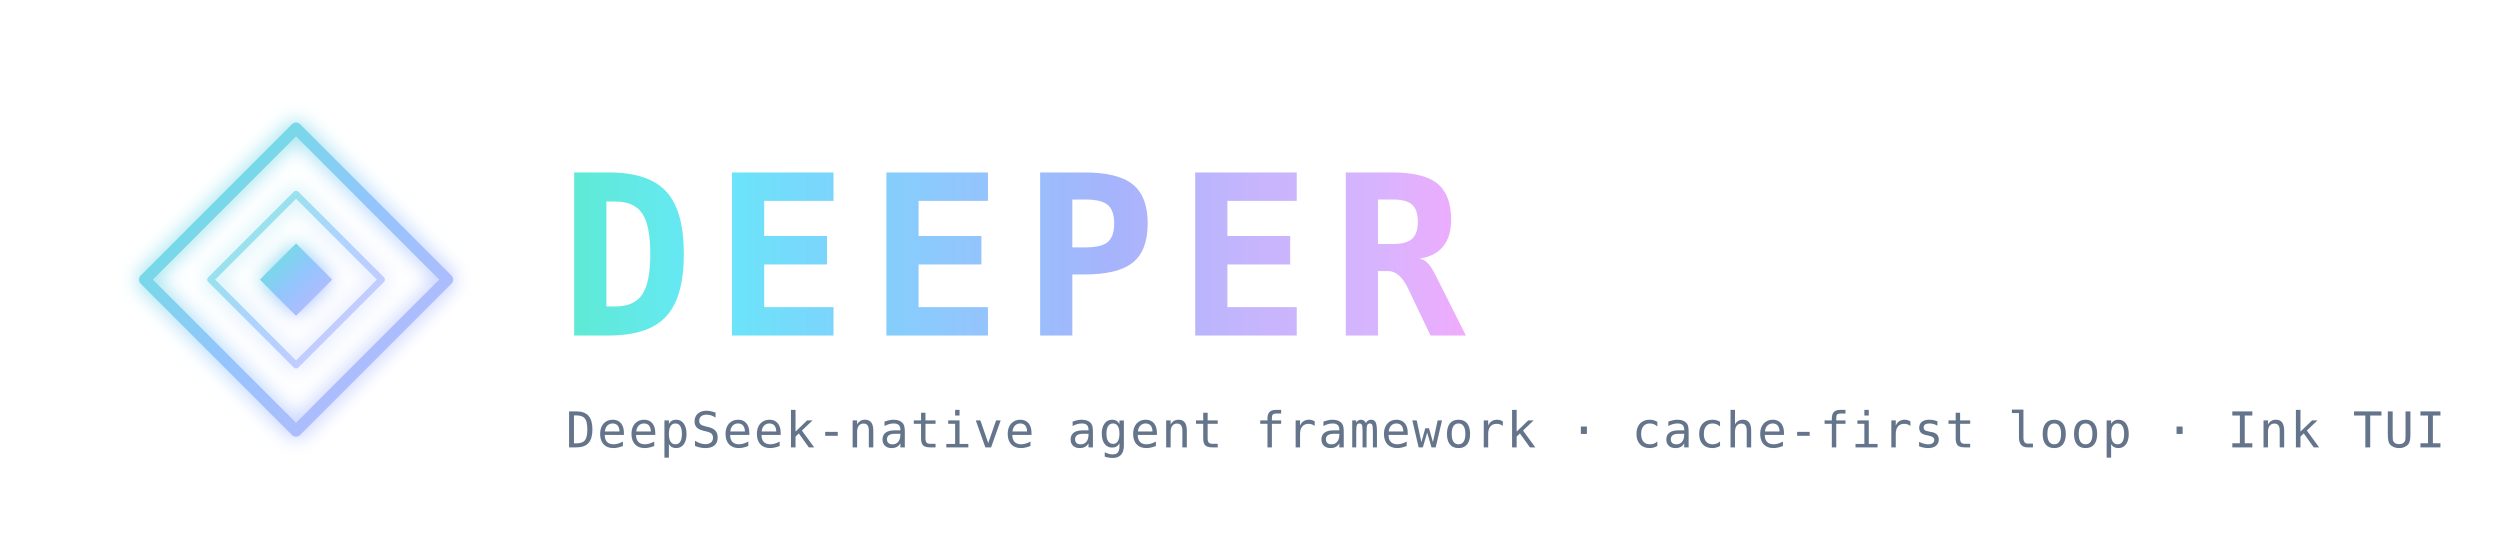
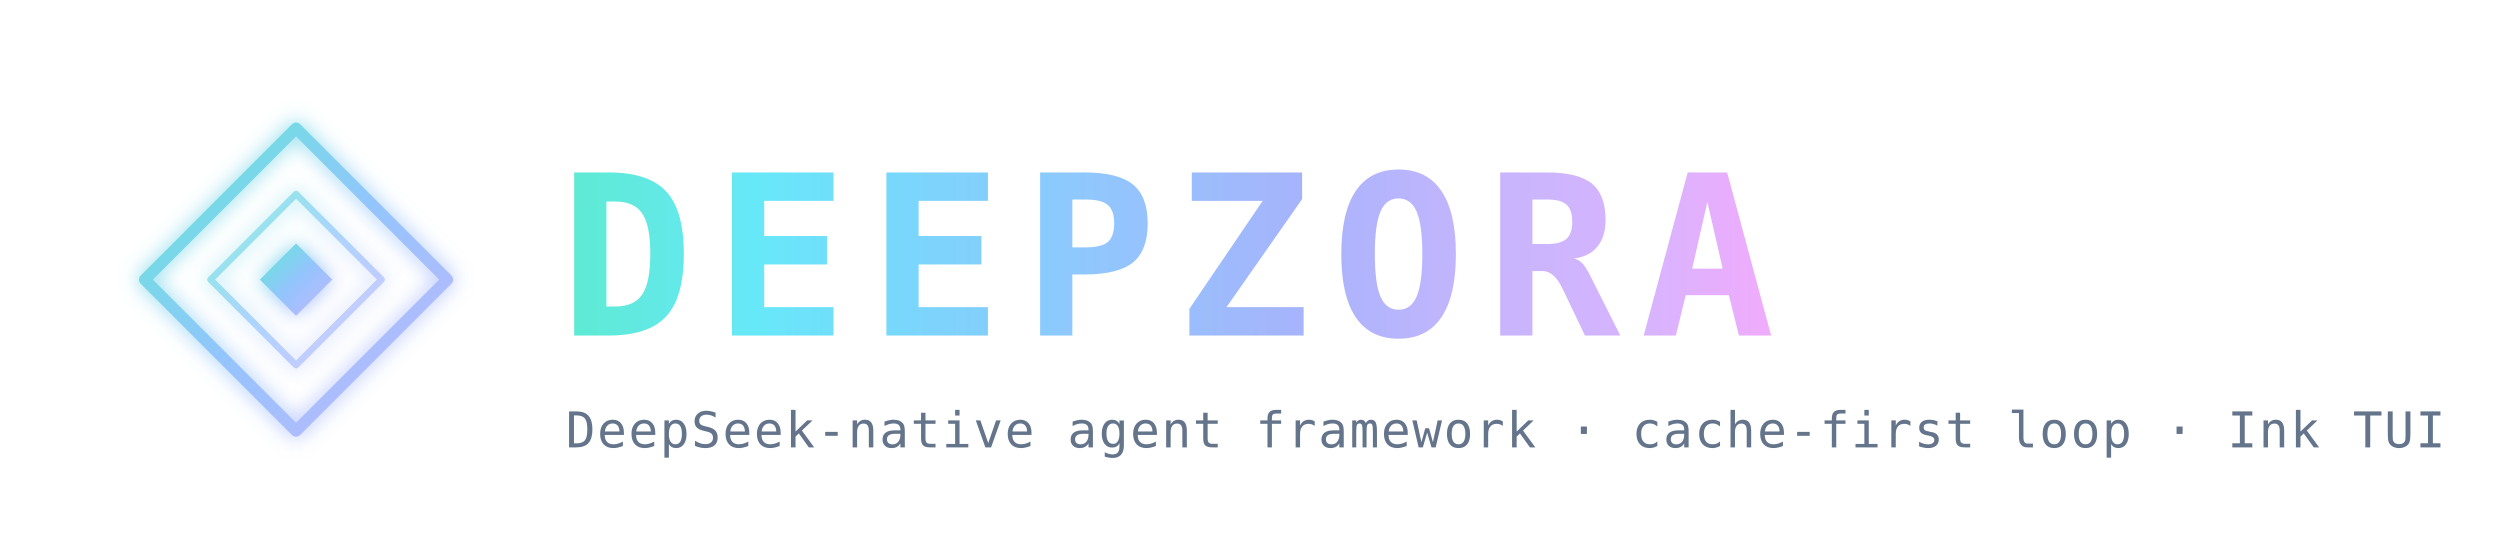
- <svg xmlns="http://www.w3.org/2000/svg" width="760" height="170" viewBox="0 0 760 170" role="img" aria-label="Deeper — DeepSeek-native agent framework">
+ <svg xmlns="http://www.w3.org/2000/svg" width="760" height="170" viewBox="0 0 760 170" role="img" aria-label="Deepzora — DeepSeek-native agent framework">
  <defs>
    <linearGradient id="rx-grad" x1="0%" y1="0%" x2="100%" y2="0%">
      <stop offset="0%" stop-color="#5eead4" />
      <stop offset="15%" stop-color="#67e8f9" />
      <stop offset="30%" stop-color="#7dd3fc" />
      <stop offset="45%" stop-color="#93c5fd" />
      <stop offset="60%" stop-color="#a5b4fc" />
      <stop offset="75%" stop-color="#c4b5fd" />
      <stop offset="90%" stop-color="#d8b4fe" />
      <stop offset="100%" stop-color="#f0abfc" />
    </linearGradient>
    <linearGradient id="rx-grad-mark" x1="0%" y1="0%" x2="100%" y2="100%">
      <stop offset="0%" stop-color="#5eead4" />
      <stop offset="50%" stop-color="#93c5fd" />
      <stop offset="100%" stop-color="#c4b5fd" />
    </linearGradient>
    <filter id="glow" x="-50%" y="-50%" width="200%" height="200%">
      <feGaussianBlur stdDeviation="3" result="blur" />
      <feMerge>
        <feMergeNode in="blur" />
        <feMergeNode in="SourceGraphic" />
      </feMerge>
    </filter>
  </defs>
  <g transform="translate(90, 85)" filter="url(#glow)">
    <g>
      <animateTransform attributeName="transform" type="rotate" from="0" to="360" dur="18s" repeatCount="indefinite" />
      <path d="M 0,-46 L 46,0 L 0,46 L -46,0 Z" fill="none" stroke="url(#rx-grad-mark)" stroke-width="3.5" stroke-linejoin="round">
        <animate attributeName="stroke-width" values="3.5;5.5;3.5" dur="2.4s" repeatCount="indefinite" />
      </path>
      <path d="M 0,-26 L 26,0 L 0,26 L -26,0 Z" fill="none" stroke="url(#rx-grad-mark)" stroke-width="2" stroke-linejoin="round" opacity="0.7">
        <animate attributeName="opacity" values="0.4;0.9;0.4" dur="2.4s" begin="0.8s" repeatCount="indefinite" />
      </path>
      <path d="M 0,-11 L 11,0 L 0,11 L -11,0 Z" fill="url(#rx-grad-mark)">
        <animate attributeName="opacity" values="0.75;1;0.75" dur="2.4s" repeatCount="indefinite" />
      </path>
    </g>
  </g>
-   <text x="170" y="102" font-family="ui-monospace, SFMono-Regular, 'Cascadia Code', Menlo, Consolas, 'DejaVu Sans Mono', monospace" font-size="68" font-weight="800" fill="url(#rx-grad)" letter-spacing="6">DEEPER
+   <text x="170" y="102" font-family="ui-monospace, SFMono-Regular, 'Cascadia Code', Menlo, Consolas, 'DejaVu Sans Mono', monospace" font-size="68" font-weight="800" fill="url(#rx-grad)" letter-spacing="6">DEEPZORA
    <animate attributeName="opacity" values="0.9;1;0.9" dur="3.2s" repeatCount="indefinite" />
  </text>
  <text x="172" y="136" font-family="ui-monospace, SFMono-Regular, 'Cascadia Code', Menlo, Consolas, 'DejaVu Sans Mono', monospace" font-size="15" fill="#64748b" letter-spacing="0.5">DeepSeek-native agent framework  ·  cache-first loop  ·  Ink TUI</text>
</svg>
